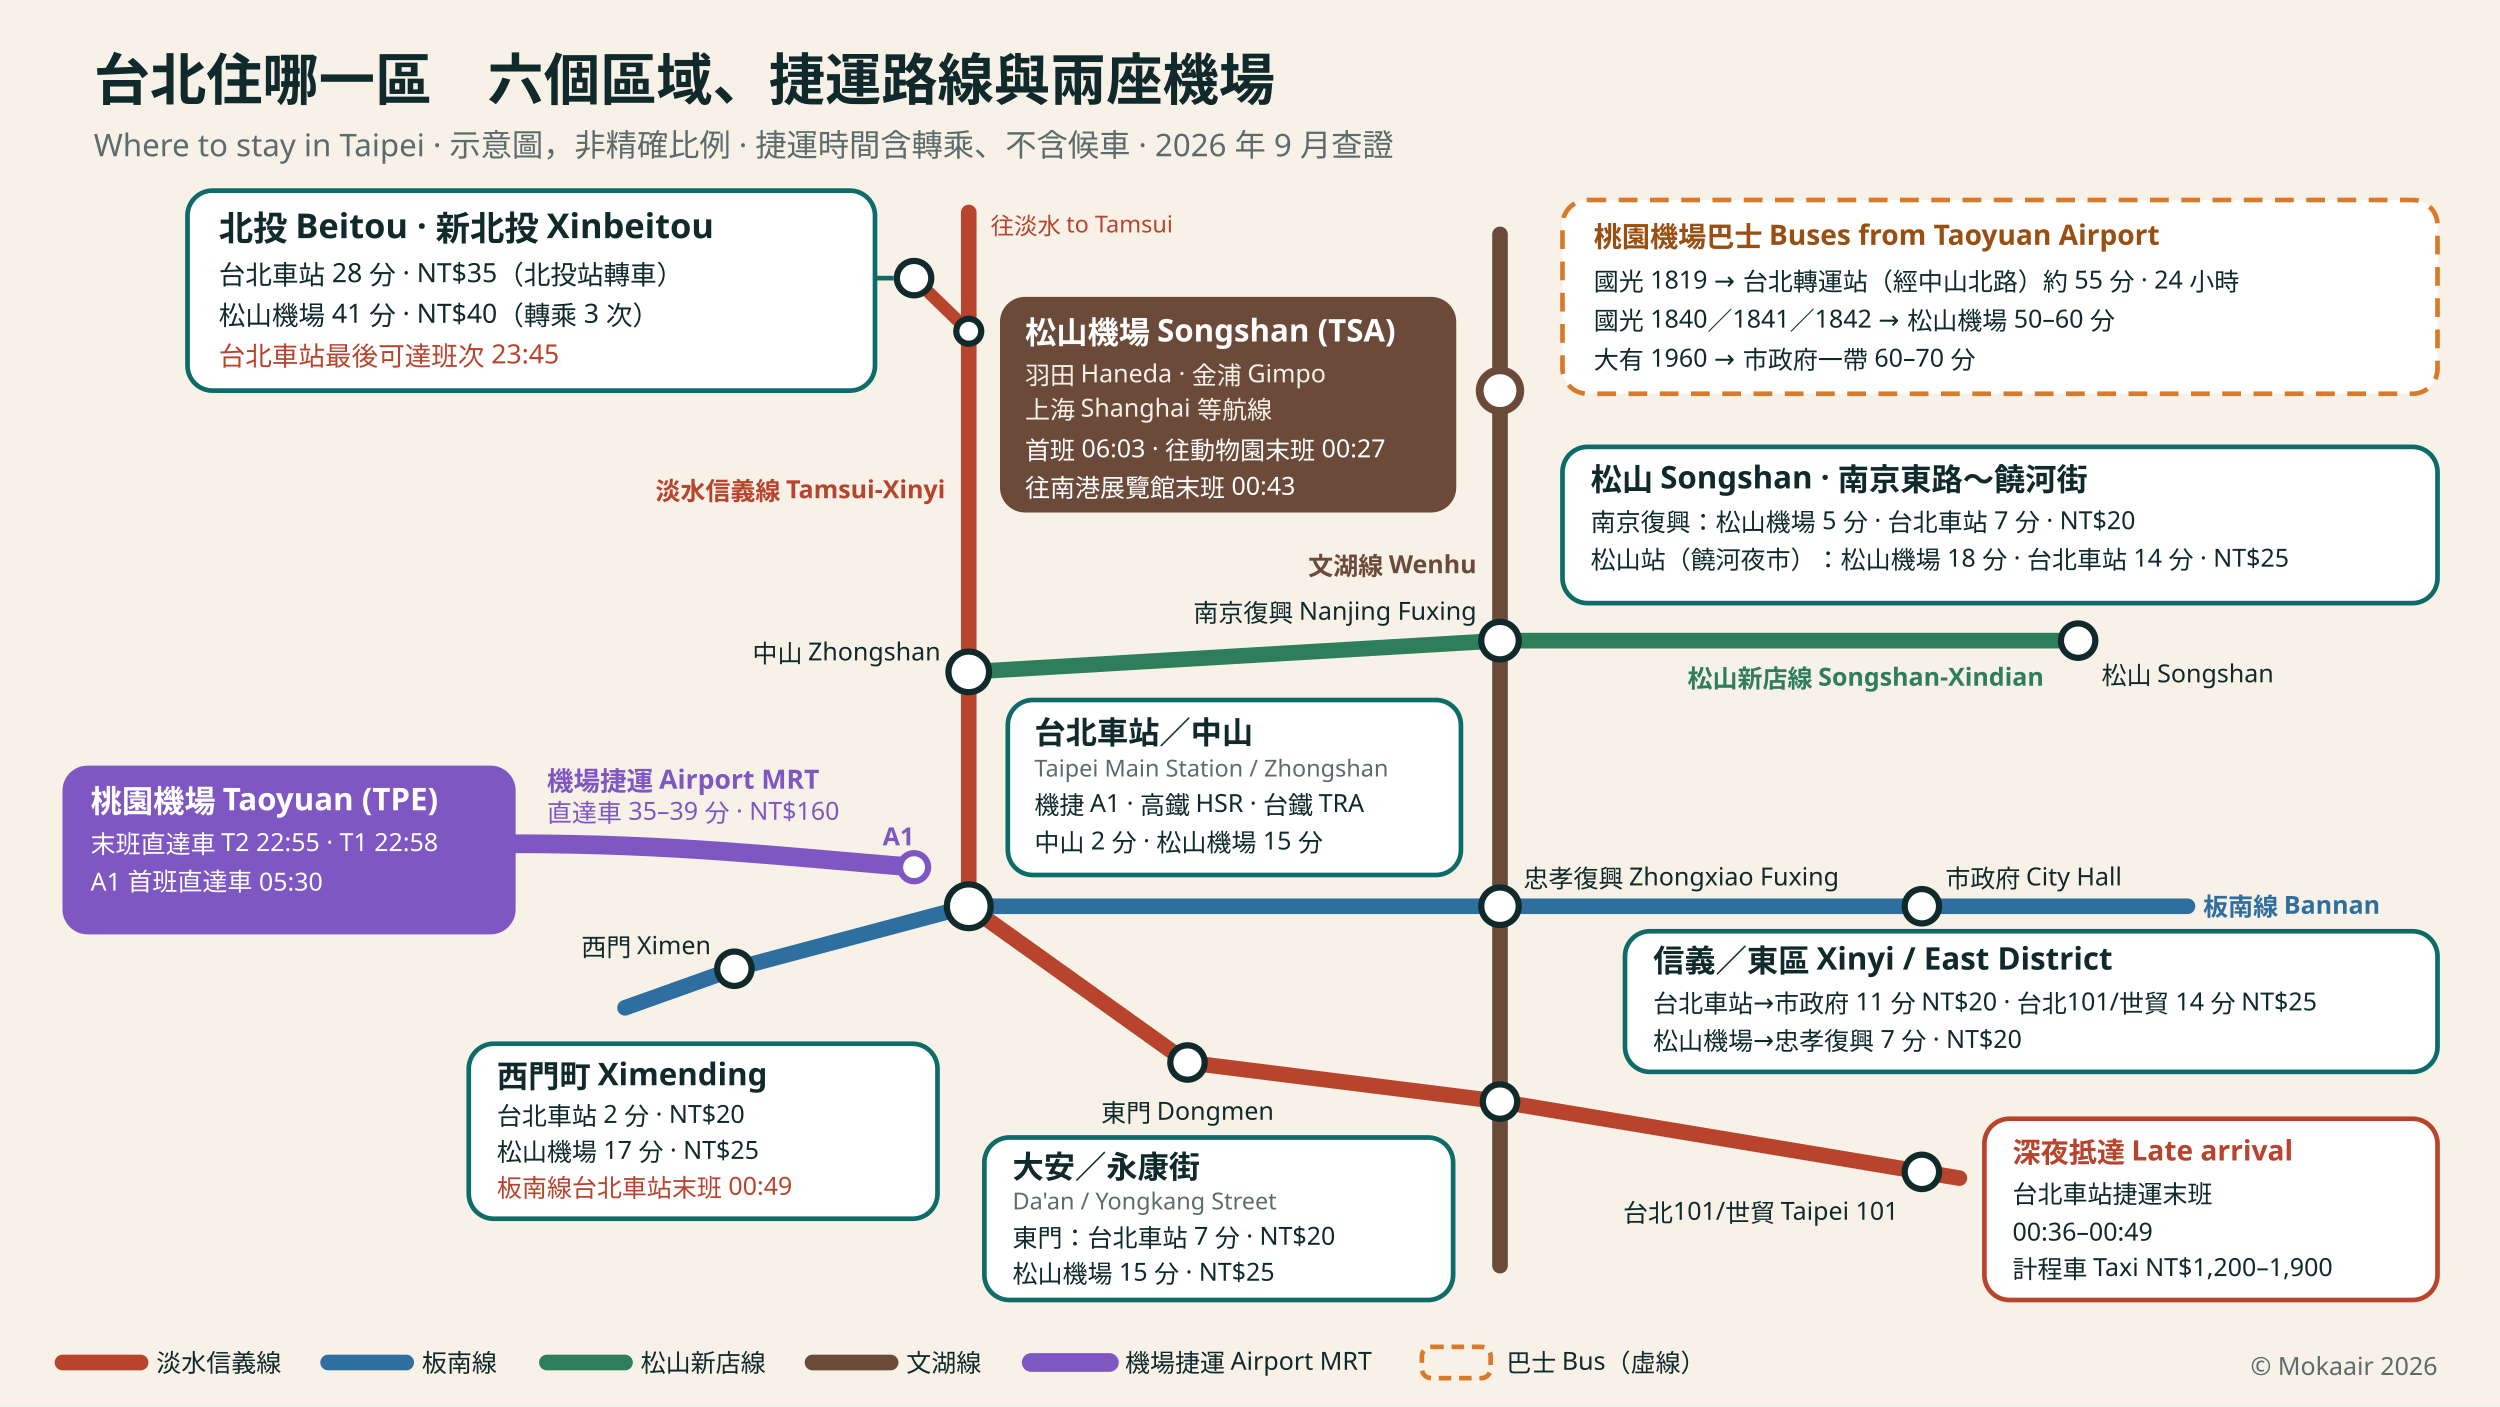
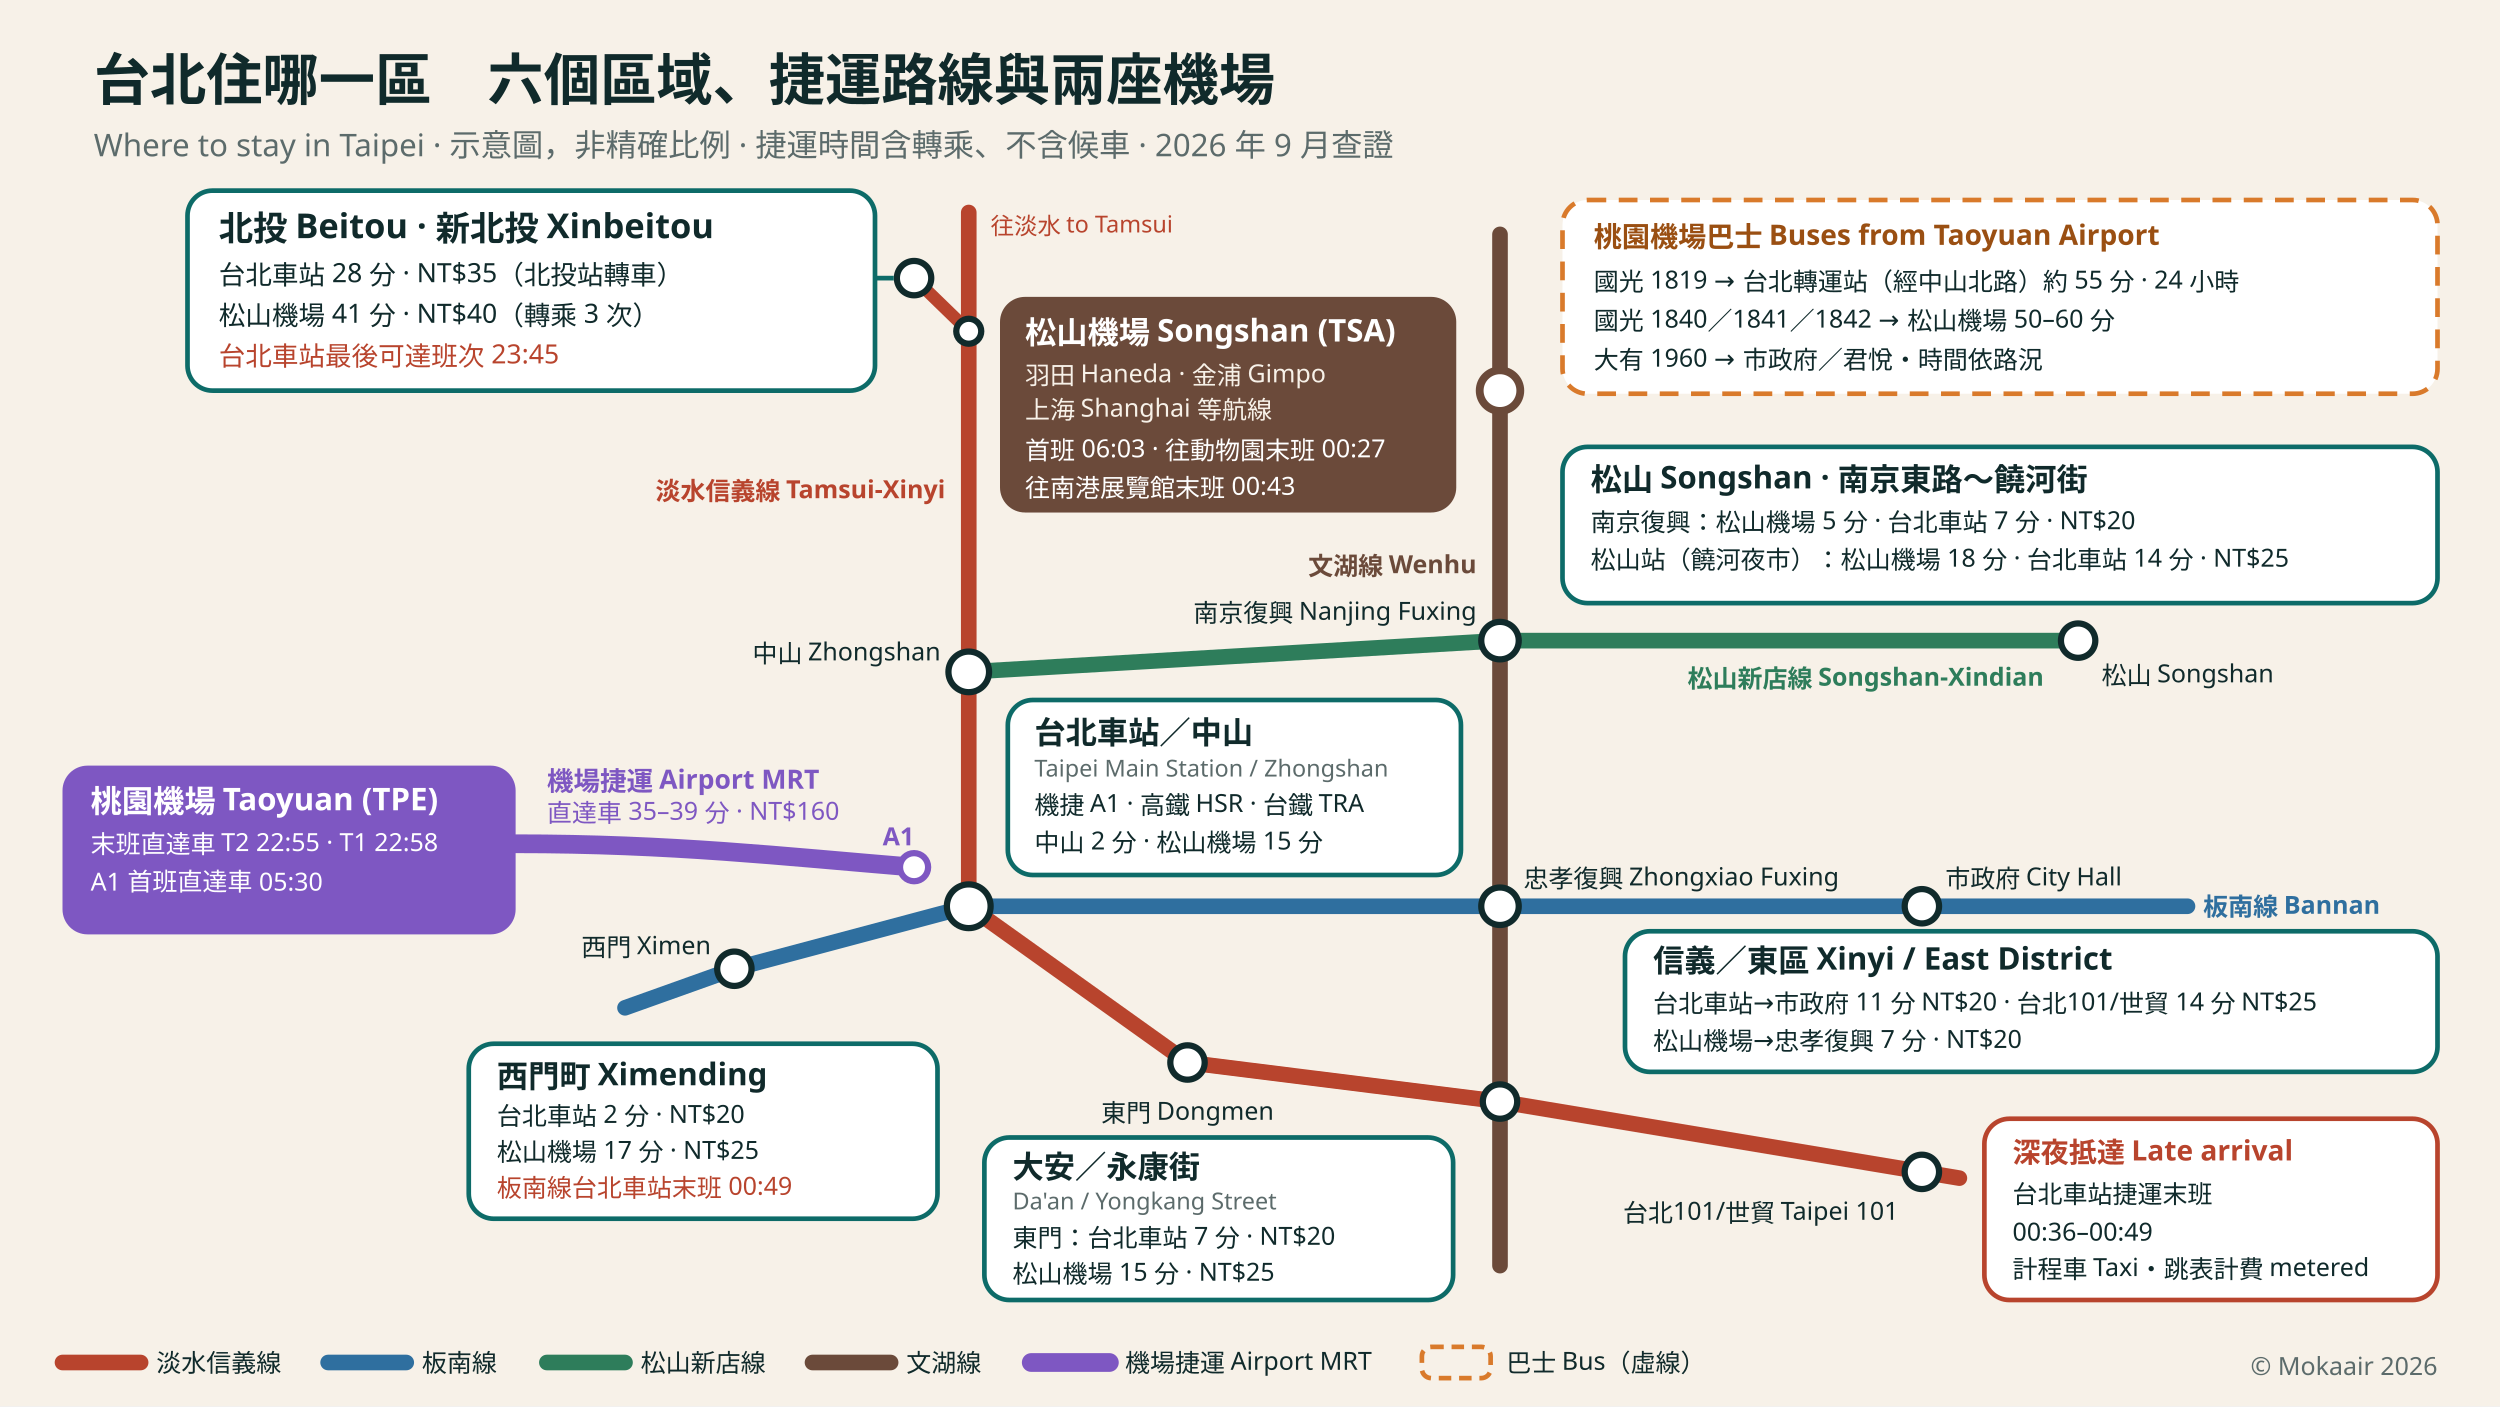
<svg xmlns="http://www.w3.org/2000/svg" viewBox="0 0 1600 900" width="1600" height="900" role="img" aria-labelledby="title desc" font-family="'Noto Sans TC','Noto Sans JP','Noto Sans KR','PingFang TC','Microsoft JhengHei','Hiragino Sans',system-ui,sans-serif">
  <rect width="1600" height="900" fill="#F7F1E8" />
  <text x="60" y="64" font-size="36" font-weight="700" fill="#102A2B">台北住哪一區　六個區域、捷運路線與兩座機場</text>
  <text x="60" y="100" font-size="20" fill="#5C6B6B">Where to stay in Taipei · 示意圖，非精確比例 · 捷運時間含轉乘、不含候車 · 2026 年 9 月查證</text>
  <path d="M 960 150 L 960 810" fill="none" stroke="#6B4A3A" stroke-width="10" stroke-linecap="round" />
  <path d="M 620 136 L 620 580 L 760 680 L 960 705 L 1230 750 L 1254 754" fill="none" stroke="#B8442D" stroke-width="10" stroke-linecap="round" stroke-linejoin="round" />
  <path d="M 620 212 L 585 178" fill="none" stroke="#B8442D" stroke-width="8" stroke-linecap="round" />
  <path d="M 400 645 L 470 620 L 620 580 L 1400 580" fill="none" stroke="#2F6F9F" stroke-width="10" stroke-linecap="round" stroke-linejoin="round" />
  <path d="M 620 430 L 960 410 L 1330 410" fill="none" stroke="#2E7D5B" stroke-width="10" stroke-linecap="round" stroke-linejoin="round" />
  <path d="M 330 540 C 430 540, 500 548, 585 555" fill="none" stroke="#7E57C2" stroke-width="12" stroke-linecap="round" />
  <text x="605" y="320" font-size="16" font-weight="700" fill="#B8442D" text-anchor="end">淡水信義線 Tamsui-Xinyi</text>
  <text x="634" y="150" font-size="15" fill="#B8442D">往淡水 to Tamsui</text>
  <text x="1410" y="586" font-size="16" font-weight="700" fill="#2F6F9F">板南線 Bannan</text>
  <text x="1080" y="440" font-size="16" font-weight="700" fill="#2E7D5B">松山新店線 Songshan-Xindian</text>
  <text x="945" y="368" font-size="16" font-weight="700" fill="#6B4A3A" text-anchor="end">文湖線 Wenhu</text>
  <text x="350" y="506" font-size="17" font-weight="700" fill="#7E57C2">機場捷運 Airport MRT</text>
  <text x="350" y="526" font-size="16" fill="#7E57C2">直達車 35–39 分 · NT$160</text>
  <g fill="#FFFFFF" stroke="#102A2B" stroke-width="4">
    <circle cx="585" cy="178" r="11" />
    <circle cx="620" cy="212" r="8" />
    <circle cx="620" cy="430" r="13" />
    <circle cx="620" cy="580" r="14" />
    <circle cx="470" cy="620" r="11" />
    <circle cx="760" cy="680" r="11" />
    <circle cx="960" cy="410" r="12" />
    <circle cx="960" cy="580" r="12" />
    <circle cx="960" cy="705" r="11" />
    <circle cx="1230" cy="580" r="11" />
    <circle cx="1230" cy="750" r="11" />
    <circle cx="1330" cy="410" r="11" />
  </g>
  <circle cx="585" cy="555" r="9" fill="#FFFFFF" stroke="#7E57C2" stroke-width="4" />
  <circle cx="960" cy="250" r="13" fill="#FFFFFF" stroke="#6B4A3A" stroke-width="5" />
  <g font-size="16" fill="#102A2B">
    <text x="602" y="424" text-anchor="end">中山 Zhongshan</text>
    <text x="575" y="541" text-anchor="middle" font-weight="700" fill="#7E57C2">A1</text>
    <text x="455" y="612" text-anchor="end">西門 Ximen</text>
    <text x="760" y="718" text-anchor="middle">東門 Dongmen</text>
    <text x="945" y="398" text-anchor="end">南京復興 Nanjing Fuxing</text>
    <text x="975" y="568">忠孝復興 Zhongxiao Fuxing</text>
    <text x="1245" y="568">市政府 City Hall</text>
    <text x="1215" y="782" text-anchor="end">台北101/世貿 Taipei 101</text>
    <text x="1345" y="438">松山 Songshan</text>
  </g>
  <rect x="40" y="490" width="290" height="108" rx="16" fill="#7E57C2" />
  <text x="58" y="520" font-size="20" font-weight="700" fill="#FFFFFF">桃園機場 Taoyuan (TPE)</text>
  <text x="58" y="546" font-size="16" fill="#FFFFFF">末班直達車 T2 22:55 · T1 22:58</text>
  <text x="58" y="570" font-size="16" fill="#FFFFFF">A1 首班直達車 05:30</text>
  <rect x="640" y="190" width="292" height="138" rx="16" fill="#6B4A3A" />
  <text x="656" y="220" font-size="20" font-weight="700" fill="#FFFFFF">松山機場 Songshan (TSA)</text>
  <text x="656" y="246" font-size="16" fill="#F7F1E8">羽田 Haneda · 金浦 Gimpo</text>
  <text x="656" y="268" font-size="16" fill="#F7F1E8">上海 Shanghai 等航線</text>
  <text x="656" y="294" font-size="16" fill="#FFFFFF">首班 06:03 · 往動物園末班 00:27</text>
  <text x="656" y="318" font-size="16" fill="#FFFFFF">往南港展覽館末班 00:43</text>
  <rect x="1000" y="128" width="560" height="124" rx="16" fill="#FFFFFF" stroke="#D97A2B" stroke-width="3" stroke-dasharray="12 8" />
  <text x="1020" y="158" font-size="18" font-weight="700" fill="#9A4F12">桃園機場巴士 Buses from Taoyuan Airport</text>
  <text x="1020" y="186" font-size="16" fill="#102A2B">國光 1819 → 台北轉運站（經中山北路）約 55 分 · 24 小時</text>
  <text x="1020" y="211" font-size="16" fill="#102A2B">國光 1840／1841／1842 → 松山機場 50–60 分</text>
-   <text x="1020" y="236" font-size="16" fill="#102A2B">大有 1960 → 市政府一帶 60–70 分</text>
+   <text x="1020" y="236" font-size="16" fill="#102A2B">大有 1960 → 市政府／君悅・時間依路況</text>
  <g fill="#FFFFFF" stroke="#0D6B68" stroke-width="3">
    <rect x="120" y="122" width="440" height="128" rx="16" />
    <rect x="645" y="448" width="290" height="112" rx="16" />
    <rect x="300" y="668" width="300" height="112" rx="16" />
    <rect x="630" y="728" width="300" height="104" rx="16" />
    <rect x="1040" y="596" width="520" height="90" rx="16" />
    <rect x="1000" y="286" width="560" height="100" rx="16" />
  </g>
  <line x1="560" y1="178" x2="572" y2="178" stroke="#0D6B68" stroke-width="3" />
  <text x="140" y="154" font-size="22" font-weight="700" fill="#102A2B">北投 Beitou · 新北投 Xinbeitou</text>
  <text x="140" y="182" font-size="17" fill="#102A2B">台北車站 28 分 · NT$35（北投站轉車）</text>
  <text x="140" y="208" font-size="17" fill="#102A2B">松山機場 41 分 · NT$40（轉乘 3 次）</text>
  <text x="140" y="234" font-size="17" fill="#B8442D">台北車站最後可達班次 23:45</text>
  <text x="662" y="476" font-size="20" font-weight="700" fill="#102A2B">台北車站／中山</text>
  <text x="662" y="497" font-size="15" fill="#5C6B6B">Taipei Main Station / Zhongshan</text>
  <text x="662" y="521" font-size="16" fill="#102A2B">機捷 A1 · 高鐵 HSR · 台鐵 TRA</text>
  <text x="662" y="545" font-size="16" fill="#102A2B">中山 2 分 · 松山機場 15 分</text>
  <text x="318" y="696" font-size="20" font-weight="700" fill="#102A2B">西門町 Ximending</text>
  <text x="318" y="720" font-size="16" fill="#102A2B">台北車站 2 分 · NT$20</text>
  <text x="318" y="743" font-size="16" fill="#102A2B">松山機場 17 分 · NT$25</text>
  <text x="318" y="766" font-size="16" fill="#B8442D">板南線台北車站末班 00:49</text>
  <text x="648" y="754" font-size="20" font-weight="700" fill="#102A2B">大安／永康街</text>
  <text x="648" y="774" font-size="15" fill="#5C6B6B">Da'an / Yongkang Street</text>
  <text x="648" y="798" font-size="16" fill="#102A2B">東門：台北車站 7 分 · NT$20</text>
  <text x="648" y="821" font-size="16" fill="#102A2B">松山機場 15 分 · NT$25</text>
  <text x="1058" y="622" font-size="20" font-weight="700" fill="#102A2B">信義／東區 Xinyi / East District</text>
  <text x="1058" y="648" font-size="16" fill="#102A2B">台北車站→市政府 11 分 NT$20 · 台北101/世貿 14 分 NT$25</text>
  <text x="1058" y="672" font-size="16" fill="#102A2B">松山機場→忠孝復興 7 分 · NT$20</text>
  <text x="1018" y="314" font-size="20" font-weight="700" fill="#102A2B">松山 Songshan · 南京東路～饒河街</text>
  <text x="1018" y="340" font-size="16" fill="#102A2B">南京復興：松山機場 5 分 · 台北車站 7 分 · NT$20</text>
  <text x="1018" y="364" font-size="16" fill="#102A2B">松山站（饒河夜市）：松山機場 18 分 · 台北車站 14 分 · NT$25</text>
  <rect x="1270" y="716" width="290" height="116" rx="16" fill="#FFFFFF" stroke="#B8442D" stroke-width="3" />
  <text x="1288" y="744" font-size="18" font-weight="700" fill="#B8442D">深夜抵達 Late arrival</text>
  <text x="1288" y="770" font-size="16" fill="#102A2B">台北車站捷運末班</text>
  <text x="1288" y="794" font-size="16" fill="#102A2B">00:36–00:49</text>
-   <text x="1288" y="818" font-size="16" fill="#102A2B">計程車 Taxi NT$1,200–1,900</text>
+   <text x="1288" y="818" font-size="16" fill="#102A2B">計程車 Taxi・跳表計費 metered</text>
  <g font-size="16" fill="#102A2B">
    <line x1="40" y1="872" x2="90" y2="872" stroke="#B8442D" stroke-width="10" stroke-linecap="round" />
    <text x="100" y="878">淡水信義線</text>
    <line x1="210" y1="872" x2="260" y2="872" stroke="#2F6F9F" stroke-width="10" stroke-linecap="round" />
    <text x="270" y="878">板南線</text>
    <line x1="350" y1="872" x2="400" y2="872" stroke="#2E7D5B" stroke-width="10" stroke-linecap="round" />
    <text x="410" y="878">松山新店線</text>
    <line x1="520" y1="872" x2="570" y2="872" stroke="#6B4A3A" stroke-width="10" stroke-linecap="round" />
    <text x="580" y="878">文湖線</text>
    <line x1="660" y1="872" x2="710" y2="872" stroke="#7E57C2" stroke-width="12" stroke-linecap="round" />
    <text x="720" y="878">機場捷運 Airport MRT</text>
    <rect x="910" y="862" width="44" height="20" rx="6" fill="none" stroke="#D97A2B" stroke-width="3" stroke-dasharray="8 5" />
    <text x="964" y="878">巴士 Bus（虛線）</text>
    <text x="1560" y="880" font-size="16" fill="#5C6B6B" text-anchor="end">© Mokaair 2026</text>
  </g>
</svg>
